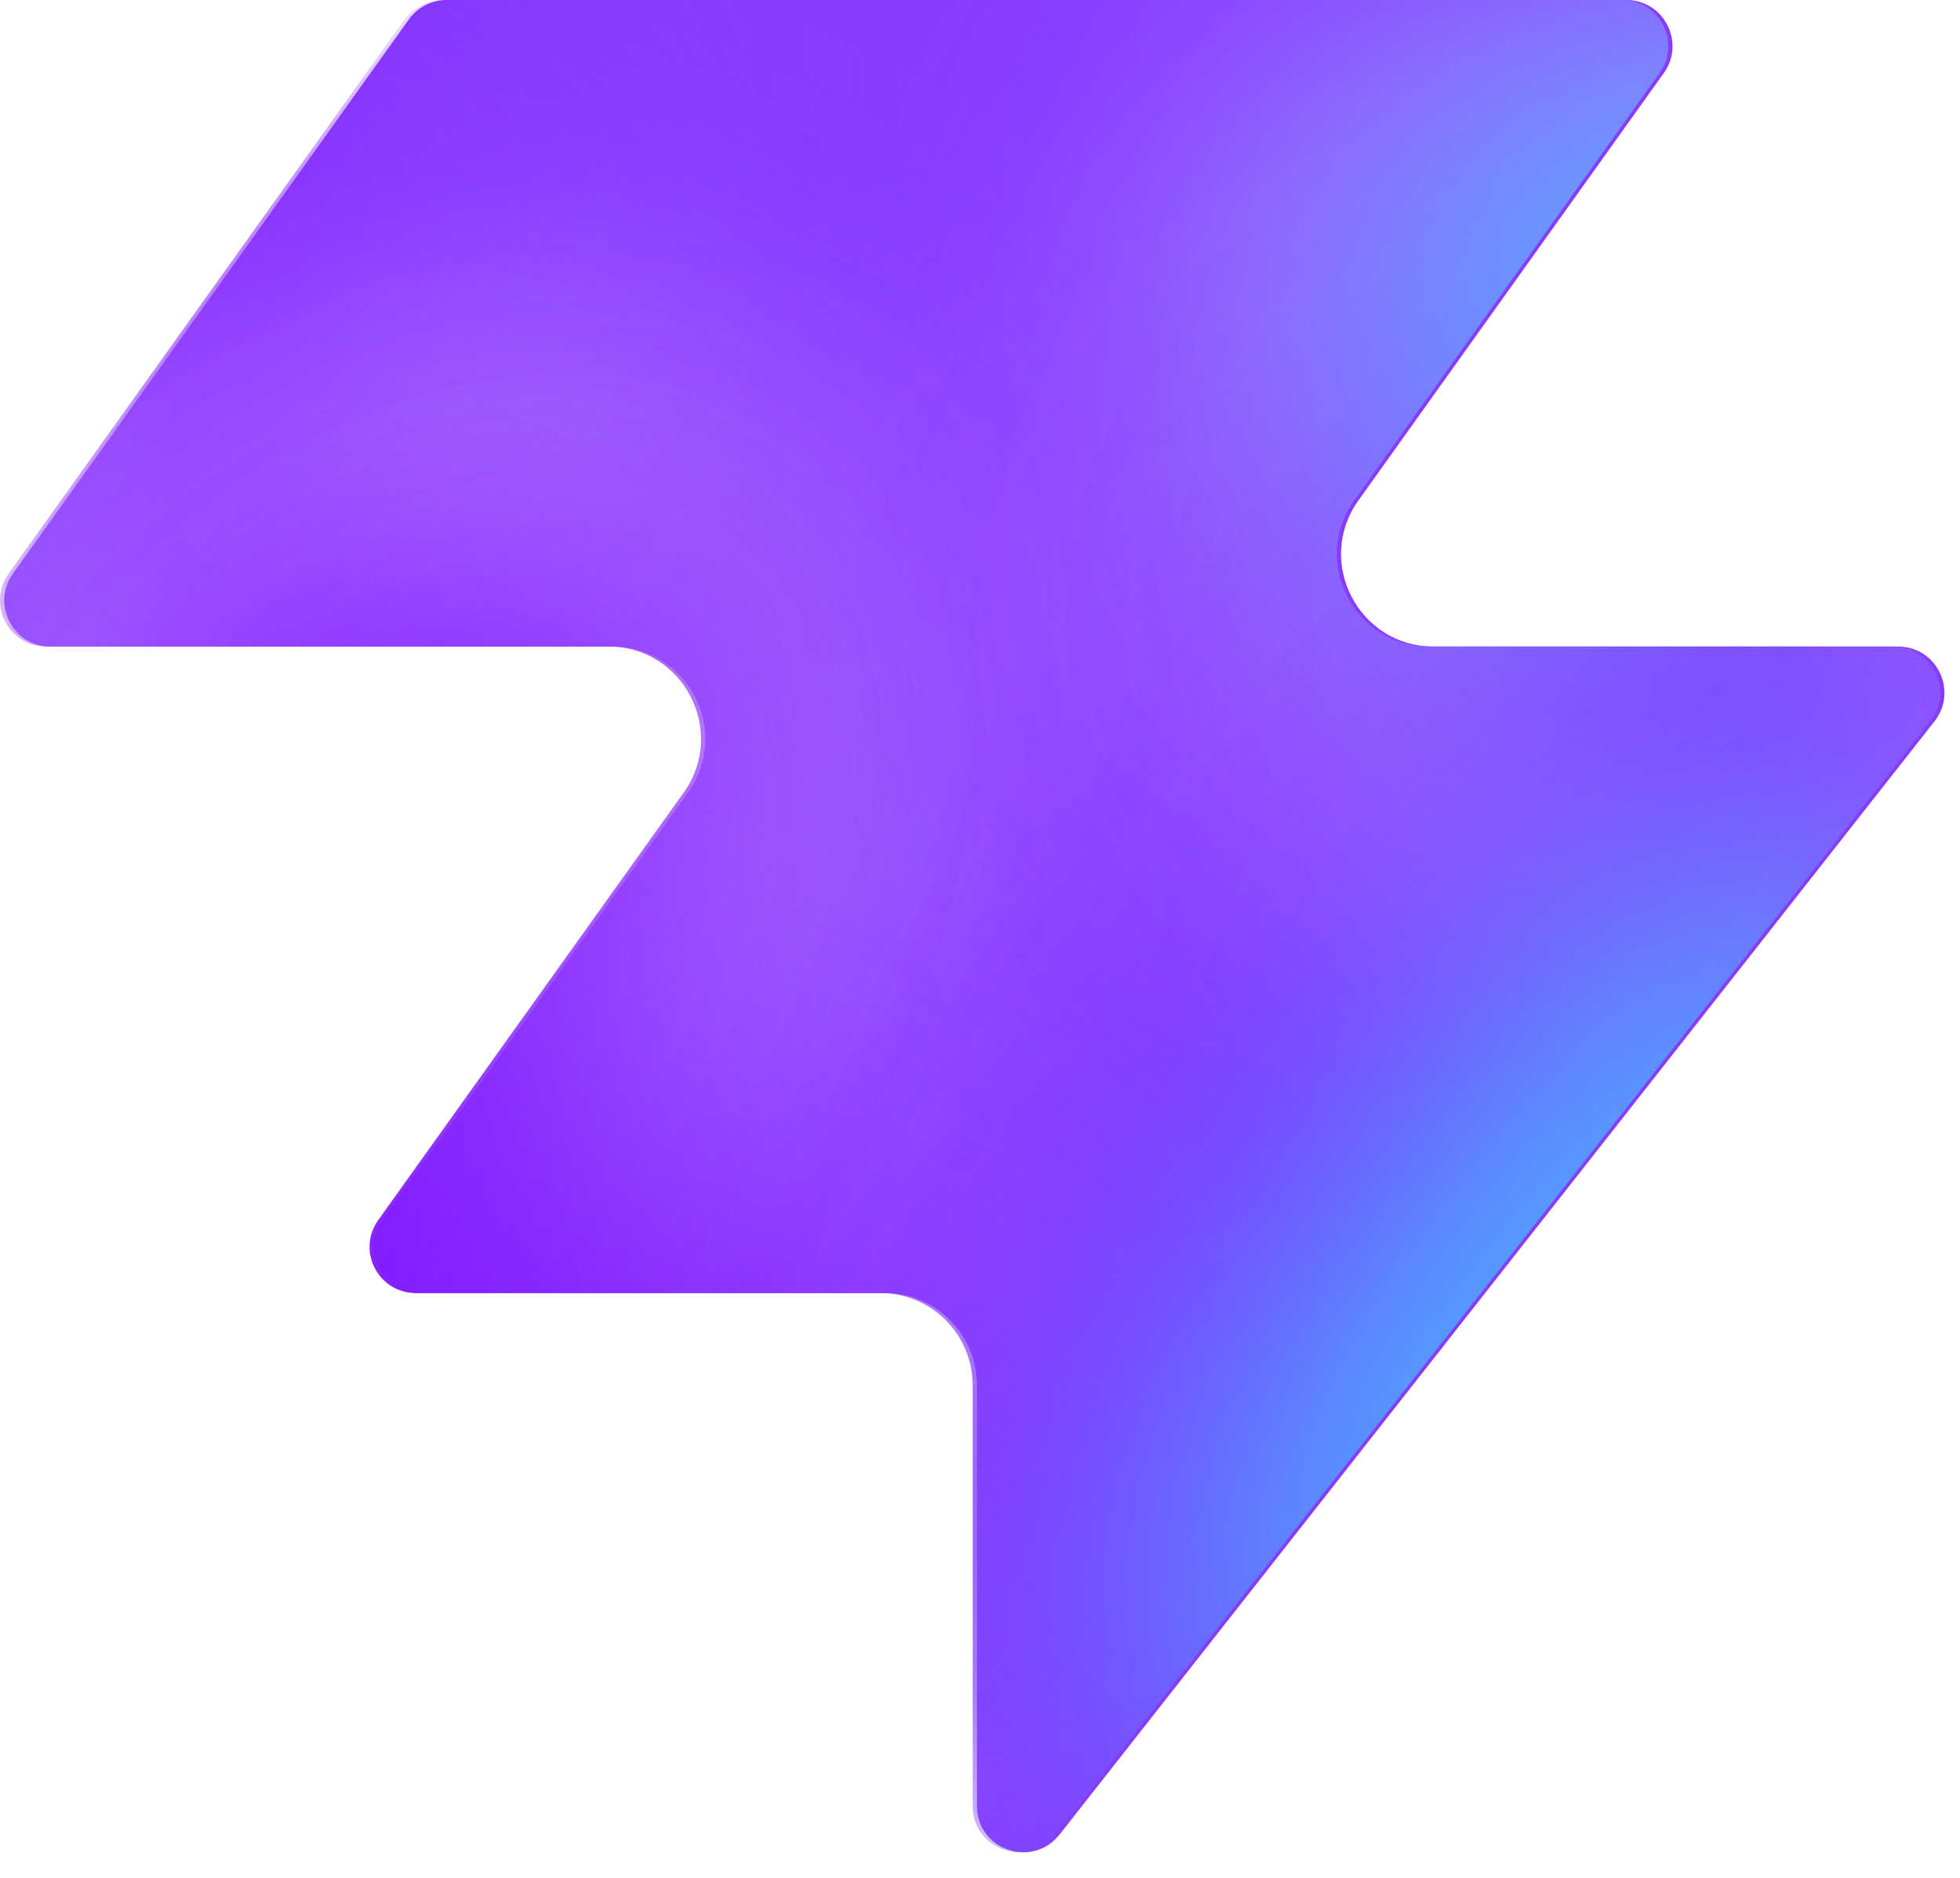
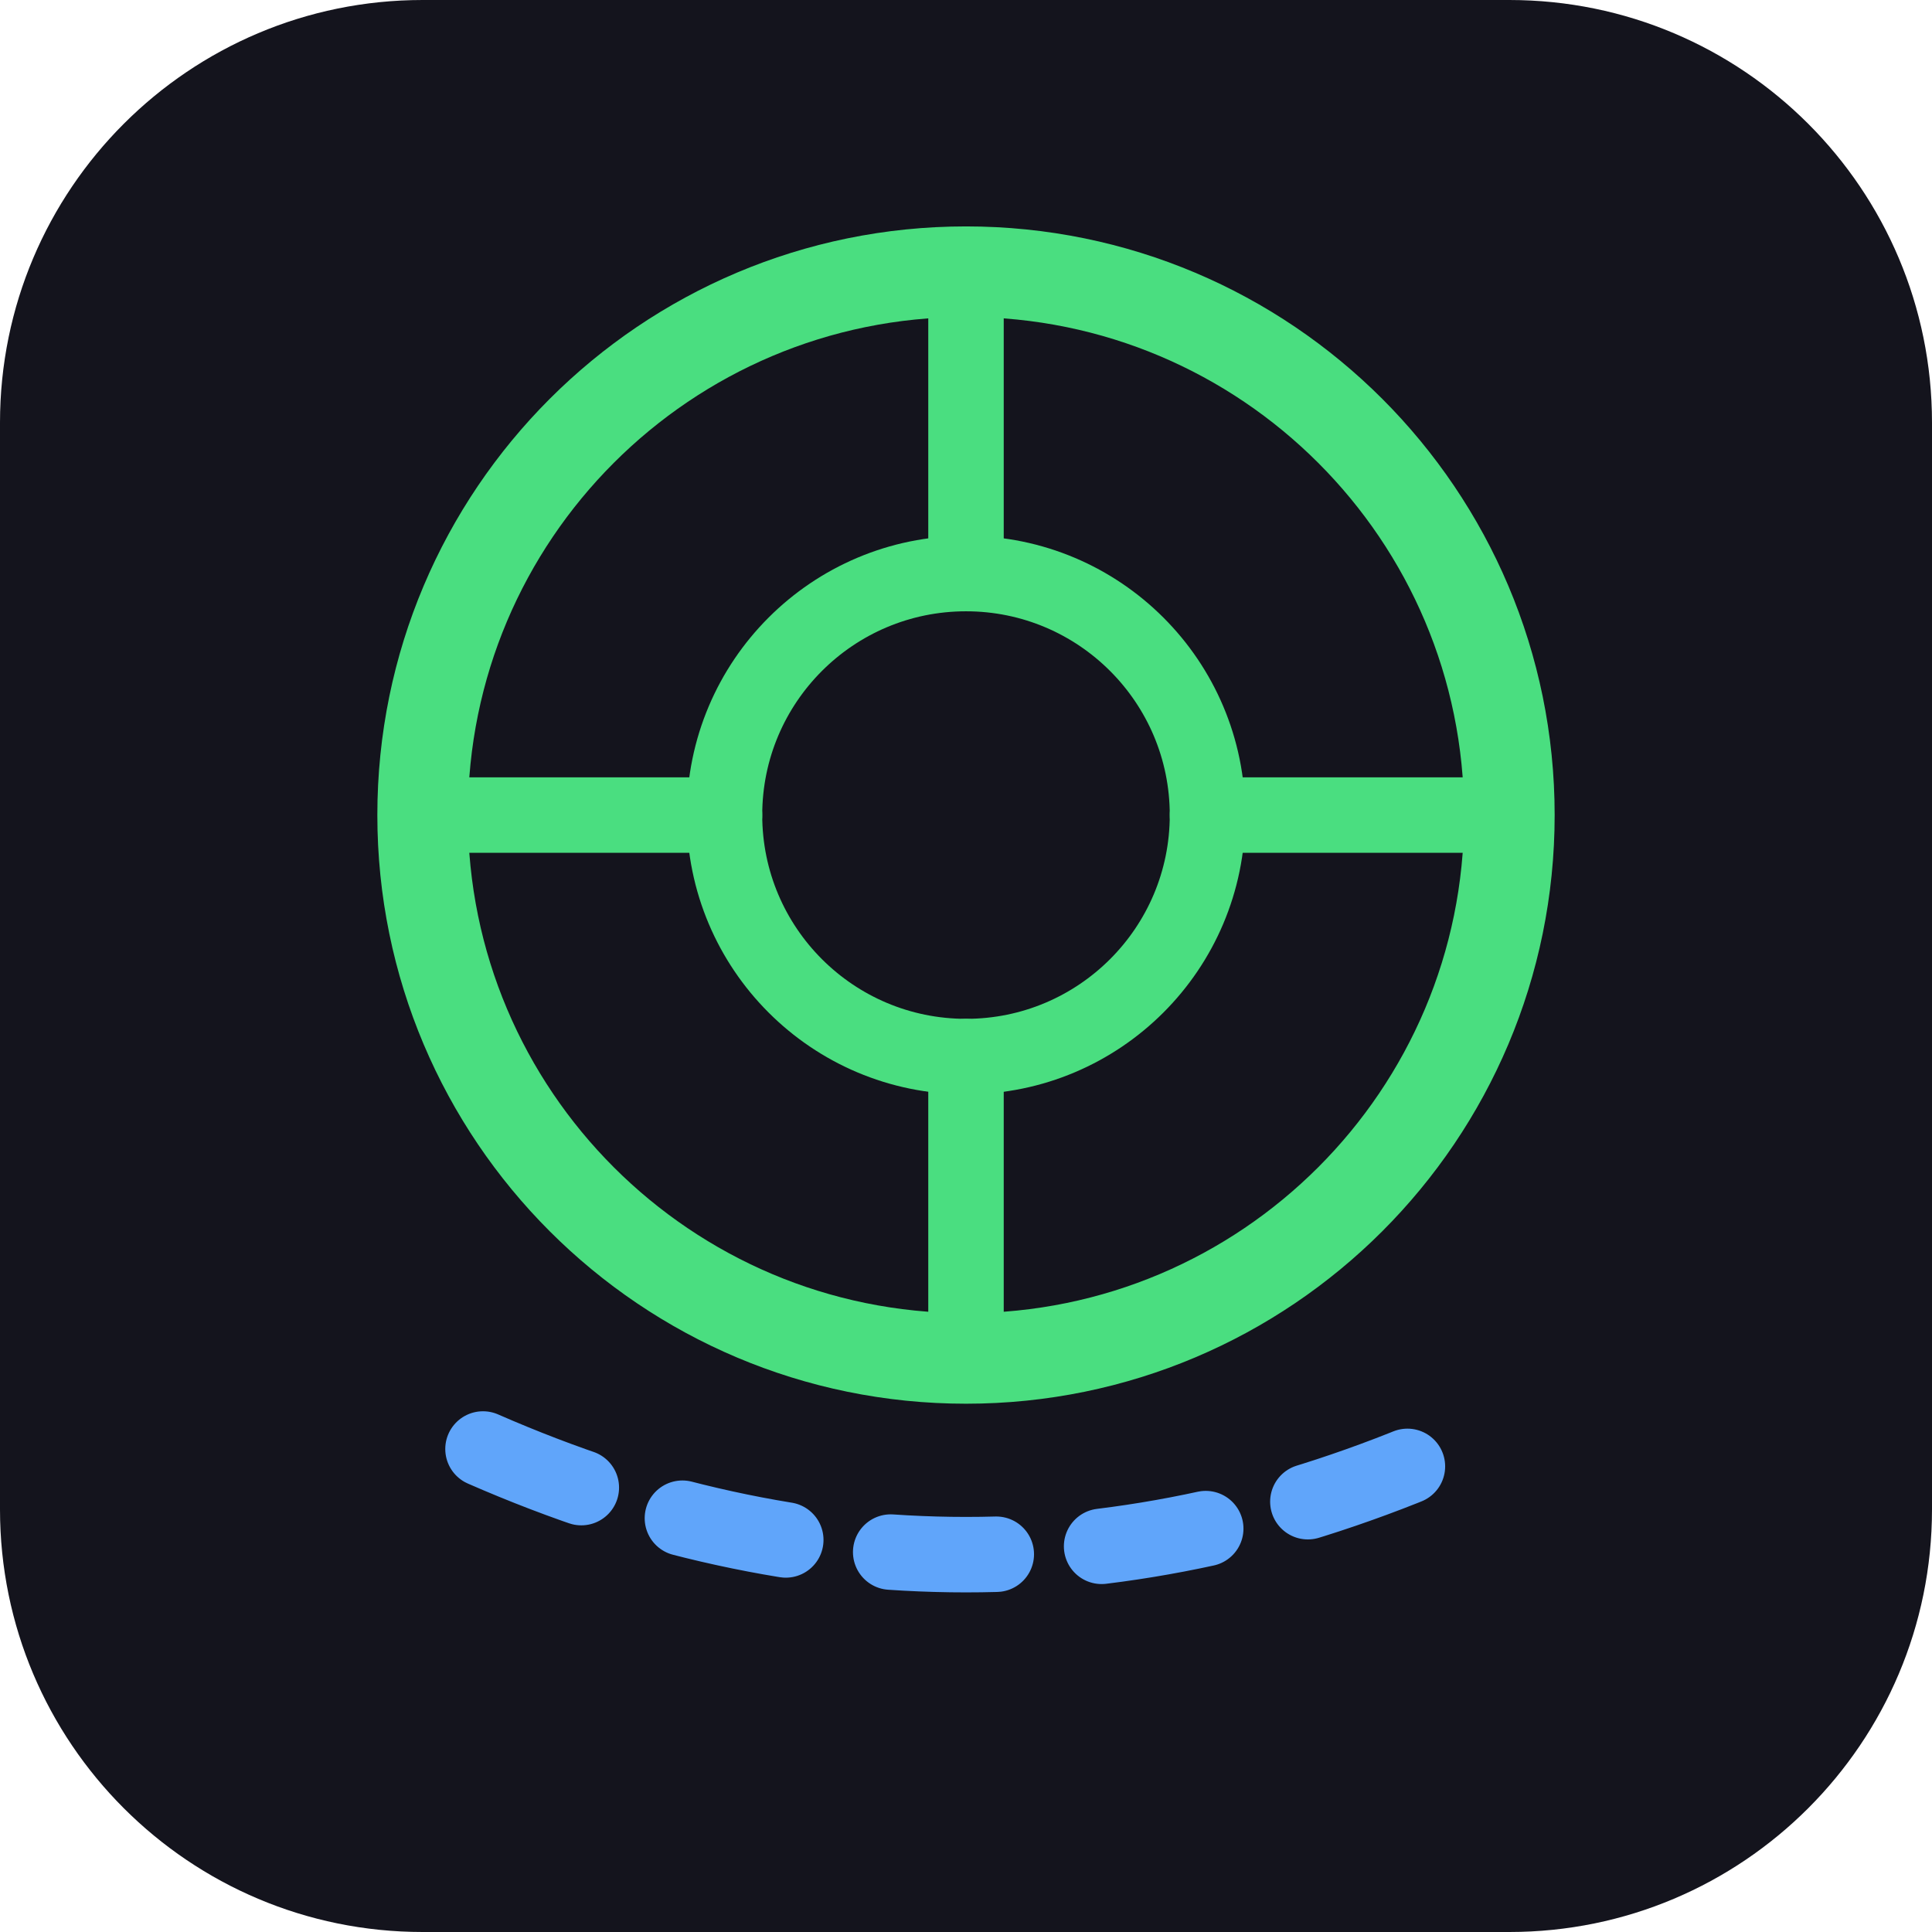
- <svg xmlns="http://www.w3.org/2000/svg" width="48" height="46" fill="none" viewBox="0 0 48 46">
-   <path fill="#863bff" d="M25.946 44.938c-.664.845-2.021.375-2.021-.698V33.937a2.26 2.26 0 0 0-2.262-2.262H10.287c-.92 0-1.456-1.04-.92-1.788l7.48-10.471c1.07-1.497 0-3.578-1.842-3.578H1.237c-.92 0-1.456-1.04-.92-1.788L10.013.474c.214-.297.556-.474.92-.474h28.894c.92 0 1.456 1.04.92 1.788l-7.48 10.471c-1.07 1.498 0 3.579 1.842 3.579h11.377c.943 0 1.473 1.088.89 1.83L25.947 44.94z" style="fill:#863bff;fill:color(display-p3 .525 .23 1);fill-opacity:1" />
-   <mask id="a" width="48" height="46" x="0" y="0" maskUnits="userSpaceOnUse" style="mask-type:alpha">
-     <path fill="#000" d="M25.842 44.938c-.664.844-2.021.375-2.021-.698V33.937a2.26 2.26 0 0 0-2.262-2.262H10.183c-.92 0-1.456-1.04-.92-1.788l7.48-10.471c1.07-1.498 0-3.579-1.842-3.579H1.133c-.92 0-1.456-1.04-.92-1.787L9.91.473c.214-.297.556-.474.92-.474h28.894c.92 0 1.456 1.04.92 1.788l-7.48 10.471c-1.07 1.498 0 3.578 1.842 3.578h11.377c.943 0 1.473 1.088.89 1.832L25.843 44.94z" style="fill:#000;fill-opacity:1" />
-   </mask>
-   <g mask="url(#a)">
-     <g filter="url(#b)">
-       <ellipse cx="5.508" cy="14.704" fill="#ede6ff" rx="5.508" ry="14.704" style="fill:#ede6ff;fill:color(display-p3 .927 .903 1);fill-opacity:1" transform="matrix(.00324 1 1 -.00324 -4.47 31.516)" />
-     </g>
-     <g filter="url(#c)">
-       <ellipse cx="10.399" cy="29.851" fill="#ede6ff" rx="10.399" ry="29.851" style="fill:#ede6ff;fill:color(display-p3 .927 .903 1);fill-opacity:1" transform="matrix(.00324 1 1 -.00324 -39.328 7.883)" />
-     </g>
-     <g filter="url(#d)">
-       <ellipse cx="5.508" cy="30.487" fill="#7e14ff" rx="5.508" ry="30.487" style="fill:#7e14ff;fill:color(display-p3 .492 .077 1);fill-opacity:1" transform="rotate(89.814 -25.913 -14.639)scale(1 -1)" />
-     </g>
-     <g filter="url(#e)">
-       <ellipse cx="5.508" cy="30.599" fill="#7e14ff" rx="5.508" ry="30.599" style="fill:#7e14ff;fill:color(display-p3 .492 .077 1);fill-opacity:1" transform="rotate(89.814 -32.644 -3.334)scale(1 -1)" />
-     </g>
-     <g filter="url(#f)">
-       <ellipse cx="5.508" cy="30.599" fill="#7e14ff" rx="5.508" ry="30.599" style="fill:#7e14ff;fill:color(display-p3 .492 .077 1);fill-opacity:1" transform="matrix(.00324 1 1 -.00324 -34.34 30.47)" />
-     </g>
-     <g filter="url(#g)">
-       <ellipse cx="14.072" cy="22.078" fill="#ede6ff" rx="14.072" ry="22.078" style="fill:#ede6ff;fill:color(display-p3 .927 .903 1);fill-opacity:1" transform="rotate(93.35 24.506 48.493)scale(-1 1)" />
-     </g>
-     <g filter="url(#h)">
-       <ellipse cx="3.47" cy="21.501" fill="#7e14ff" rx="3.47" ry="21.501" style="fill:#7e14ff;fill:color(display-p3 .492 .077 1);fill-opacity:1" transform="rotate(89.009 28.708 47.59)scale(-1 1)" />
-     </g>
-     <g filter="url(#i)">
-       <ellipse cx="3.47" cy="21.501" fill="#7e14ff" rx="3.47" ry="21.501" style="fill:#7e14ff;fill:color(display-p3 .492 .077 1);fill-opacity:1" transform="rotate(89.009 28.708 47.59)scale(-1 1)" />
-     </g>
-     <g filter="url(#j)">
-       <ellipse cx=".387" cy="8.972" fill="#7e14ff" rx="4.407" ry="29.108" style="fill:#7e14ff;fill:color(display-p3 .492 .077 1);fill-opacity:1" transform="rotate(39.51 .387 8.972)" />
-     </g>
-     <g filter="url(#k)">
-       <ellipse cx="47.523" cy="-6.092" fill="#7e14ff" rx="4.407" ry="29.108" style="fill:#7e14ff;fill:color(display-p3 .492 .077 1);fill-opacity:1" transform="rotate(37.892 47.523 -6.092)" />
-     </g>
-     <g filter="url(#l)">
-       <ellipse cx="41.412" cy="6.333" fill="#47bfff" rx="5.971" ry="9.665" style="fill:#47bfff;fill:color(display-p3 .28 .748 1);fill-opacity:1" transform="rotate(37.892 41.412 6.333)" />
-     </g>
-     <g filter="url(#m)">
-       <ellipse cx="-1.879" cy="38.332" fill="#7e14ff" rx="4.407" ry="29.108" style="fill:#7e14ff;fill:color(display-p3 .492 .077 1);fill-opacity:1" transform="rotate(37.892 -1.88 38.332)" />
-     </g>
-     <g filter="url(#n)">
-       <ellipse cx="-1.879" cy="38.332" fill="#7e14ff" rx="4.407" ry="29.108" style="fill:#7e14ff;fill:color(display-p3 .492 .077 1);fill-opacity:1" transform="rotate(37.892 -1.88 38.332)" />
-     </g>
-     <g filter="url(#o)">
-       <ellipse cx="35.651" cy="29.907" fill="#7e14ff" rx="4.407" ry="29.108" style="fill:#7e14ff;fill:color(display-p3 .492 .077 1);fill-opacity:1" transform="rotate(37.892 35.651 29.907)" />
-     </g>
-     <g filter="url(#p)">
-       <ellipse cx="38.418" cy="32.4" fill="#47bfff" rx="5.971" ry="15.297" style="fill:#47bfff;fill:color(display-p3 .28 .748 1);fill-opacity:1" transform="rotate(37.892 38.418 32.4)" />
-     </g>
-   </g>
-   <defs>
-     <filter id="b" width="60.045" height="41.654" x="-19.77" y="16.149" color-interpolation-filters="sRGB" filterUnits="userSpaceOnUse">
-       <feFlood flood-opacity="0" result="BackgroundImageFix" />
-       <feBlend in="SourceGraphic" in2="BackgroundImageFix" result="shape" />
-       <feGaussianBlur result="effect1_foregroundBlur_2002_17158" stdDeviation="7.659" />
-     </filter>
-     <filter id="c" width="90.34" height="51.437" x="-54.613" y="-7.533" color-interpolation-filters="sRGB" filterUnits="userSpaceOnUse">
-       <feFlood flood-opacity="0" result="BackgroundImageFix" />
-       <feBlend in="SourceGraphic" in2="BackgroundImageFix" result="shape" />
-       <feGaussianBlur result="effect1_foregroundBlur_2002_17158" stdDeviation="7.659" />
-     </filter>
-     <filter id="d" width="79.355" height="29.4" x="-49.64" y="2.03" color-interpolation-filters="sRGB" filterUnits="userSpaceOnUse">
-       <feFlood flood-opacity="0" result="BackgroundImageFix" />
-       <feBlend in="SourceGraphic" in2="BackgroundImageFix" result="shape" />
-       <feGaussianBlur result="effect1_foregroundBlur_2002_17158" stdDeviation="4.596" />
-     </filter>
-     <filter id="e" width="79.579" height="29.4" x="-45.045" y="20.029" color-interpolation-filters="sRGB" filterUnits="userSpaceOnUse">
-       <feFlood flood-opacity="0" result="BackgroundImageFix" />
-       <feBlend in="SourceGraphic" in2="BackgroundImageFix" result="shape" />
-       <feGaussianBlur result="effect1_foregroundBlur_2002_17158" stdDeviation="4.596" />
-     </filter>
-     <filter id="f" width="79.579" height="29.4" x="-43.513" y="21.178" color-interpolation-filters="sRGB" filterUnits="userSpaceOnUse">
-       <feFlood flood-opacity="0" result="BackgroundImageFix" />
-       <feBlend in="SourceGraphic" in2="BackgroundImageFix" result="shape" />
-       <feGaussianBlur result="effect1_foregroundBlur_2002_17158" stdDeviation="4.596" />
-     </filter>
-     <filter id="g" width="74.749" height="58.852" x="15.756" y="-17.901" color-interpolation-filters="sRGB" filterUnits="userSpaceOnUse">
-       <feFlood flood-opacity="0" result="BackgroundImageFix" />
-       <feBlend in="SourceGraphic" in2="BackgroundImageFix" result="shape" />
-       <feGaussianBlur result="effect1_foregroundBlur_2002_17158" stdDeviation="7.659" />
-     </filter>
-     <filter id="h" width="61.377" height="25.362" x="23.548" y="2.284" color-interpolation-filters="sRGB" filterUnits="userSpaceOnUse">
-       <feFlood flood-opacity="0" result="BackgroundImageFix" />
-       <feBlend in="SourceGraphic" in2="BackgroundImageFix" result="shape" />
-       <feGaussianBlur result="effect1_foregroundBlur_2002_17158" stdDeviation="4.596" />
-     </filter>
-     <filter id="i" width="61.377" height="25.362" x="23.548" y="2.284" color-interpolation-filters="sRGB" filterUnits="userSpaceOnUse">
-       <feFlood flood-opacity="0" result="BackgroundImageFix" />
-       <feBlend in="SourceGraphic" in2="BackgroundImageFix" result="shape" />
-       <feGaussianBlur result="effect1_foregroundBlur_2002_17158" stdDeviation="4.596" />
-     </filter>
-     <filter id="j" width="56.045" height="63.649" x="-27.636" y="-22.853" color-interpolation-filters="sRGB" filterUnits="userSpaceOnUse">
-       <feFlood flood-opacity="0" result="BackgroundImageFix" />
-       <feBlend in="SourceGraphic" in2="BackgroundImageFix" result="shape" />
-       <feGaussianBlur result="effect1_foregroundBlur_2002_17158" stdDeviation="4.596" />
-     </filter>
-     <filter id="k" width="54.814" height="64.646" x="20.116" y="-38.415" color-interpolation-filters="sRGB" filterUnits="userSpaceOnUse">
-       <feFlood flood-opacity="0" result="BackgroundImageFix" />
-       <feBlend in="SourceGraphic" in2="BackgroundImageFix" result="shape" />
-       <feGaussianBlur result="effect1_foregroundBlur_2002_17158" stdDeviation="4.596" />
-     </filter>
-     <filter id="l" width="33.541" height="35.313" x="24.641" y="-11.323" color-interpolation-filters="sRGB" filterUnits="userSpaceOnUse">
-       <feFlood flood-opacity="0" result="BackgroundImageFix" />
-       <feBlend in="SourceGraphic" in2="BackgroundImageFix" result="shape" />
-       <feGaussianBlur result="effect1_foregroundBlur_2002_17158" stdDeviation="4.596" />
-     </filter>
-     <filter id="m" width="54.814" height="64.646" x="-29.286" y="6.009" color-interpolation-filters="sRGB" filterUnits="userSpaceOnUse">
-       <feFlood flood-opacity="0" result="BackgroundImageFix" />
-       <feBlend in="SourceGraphic" in2="BackgroundImageFix" result="shape" />
-       <feGaussianBlur result="effect1_foregroundBlur_2002_17158" stdDeviation="4.596" />
-     </filter>
-     <filter id="n" width="54.814" height="64.646" x="-29.286" y="6.009" color-interpolation-filters="sRGB" filterUnits="userSpaceOnUse">
-       <feFlood flood-opacity="0" result="BackgroundImageFix" />
-       <feBlend in="SourceGraphic" in2="BackgroundImageFix" result="shape" />
-       <feGaussianBlur result="effect1_foregroundBlur_2002_17158" stdDeviation="4.596" />
-     </filter>
-     <filter id="o" width="54.814" height="64.646" x="8.244" y="-2.416" color-interpolation-filters="sRGB" filterUnits="userSpaceOnUse">
-       <feFlood flood-opacity="0" result="BackgroundImageFix" />
-       <feBlend in="SourceGraphic" in2="BackgroundImageFix" result="shape" />
-       <feGaussianBlur result="effect1_foregroundBlur_2002_17158" stdDeviation="4.596" />
-     </filter>
-     <filter id="p" width="39.409" height="43.623" x="18.713" y="10.588" color-interpolation-filters="sRGB" filterUnits="userSpaceOnUse">
-       <feFlood flood-opacity="0" result="BackgroundImageFix" />
-       <feBlend in="SourceGraphic" in2="BackgroundImageFix" result="shape" />
-       <feGaussianBlur result="effect1_foregroundBlur_2002_17158" stdDeviation="4.596" />
-     </filter>
-   </defs>
+ <svg xmlns="http://www.w3.org/2000/svg" viewBox="0 0 64 64">
+   <rect width="64" height="64" rx="14" fill="#14141d" />
+   <circle cx="32" cy="27" r="18" stroke="#4ade80" stroke-width="3" fill="none" />
+   <circle cx="32" cy="27" r="8" stroke="#4ade80" stroke-width="2.5" fill="none" />
+   <line x1="32" y1="9" x2="32" y2="19" stroke="#4ade80" stroke-width="2.5" stroke-linecap="round" />
+   <line x1="32" y1="35" x2="32" y2="45" stroke="#4ade80" stroke-width="2.5" stroke-linecap="round" />
+   <line x1="14" y1="27" x2="24" y2="27" stroke="#4ade80" stroke-width="2.5" stroke-linecap="round" />
+   <line x1="40" y1="27" x2="50" y2="27" stroke="#4ade80" stroke-width="2.5" stroke-linecap="round" />
+   <path d="M16 48 Q32 55, 48 48" stroke="#60a5fa" stroke-width="2.5" fill="none" stroke-dasharray="3.5 3.5" stroke-linecap="round" />
</svg>
